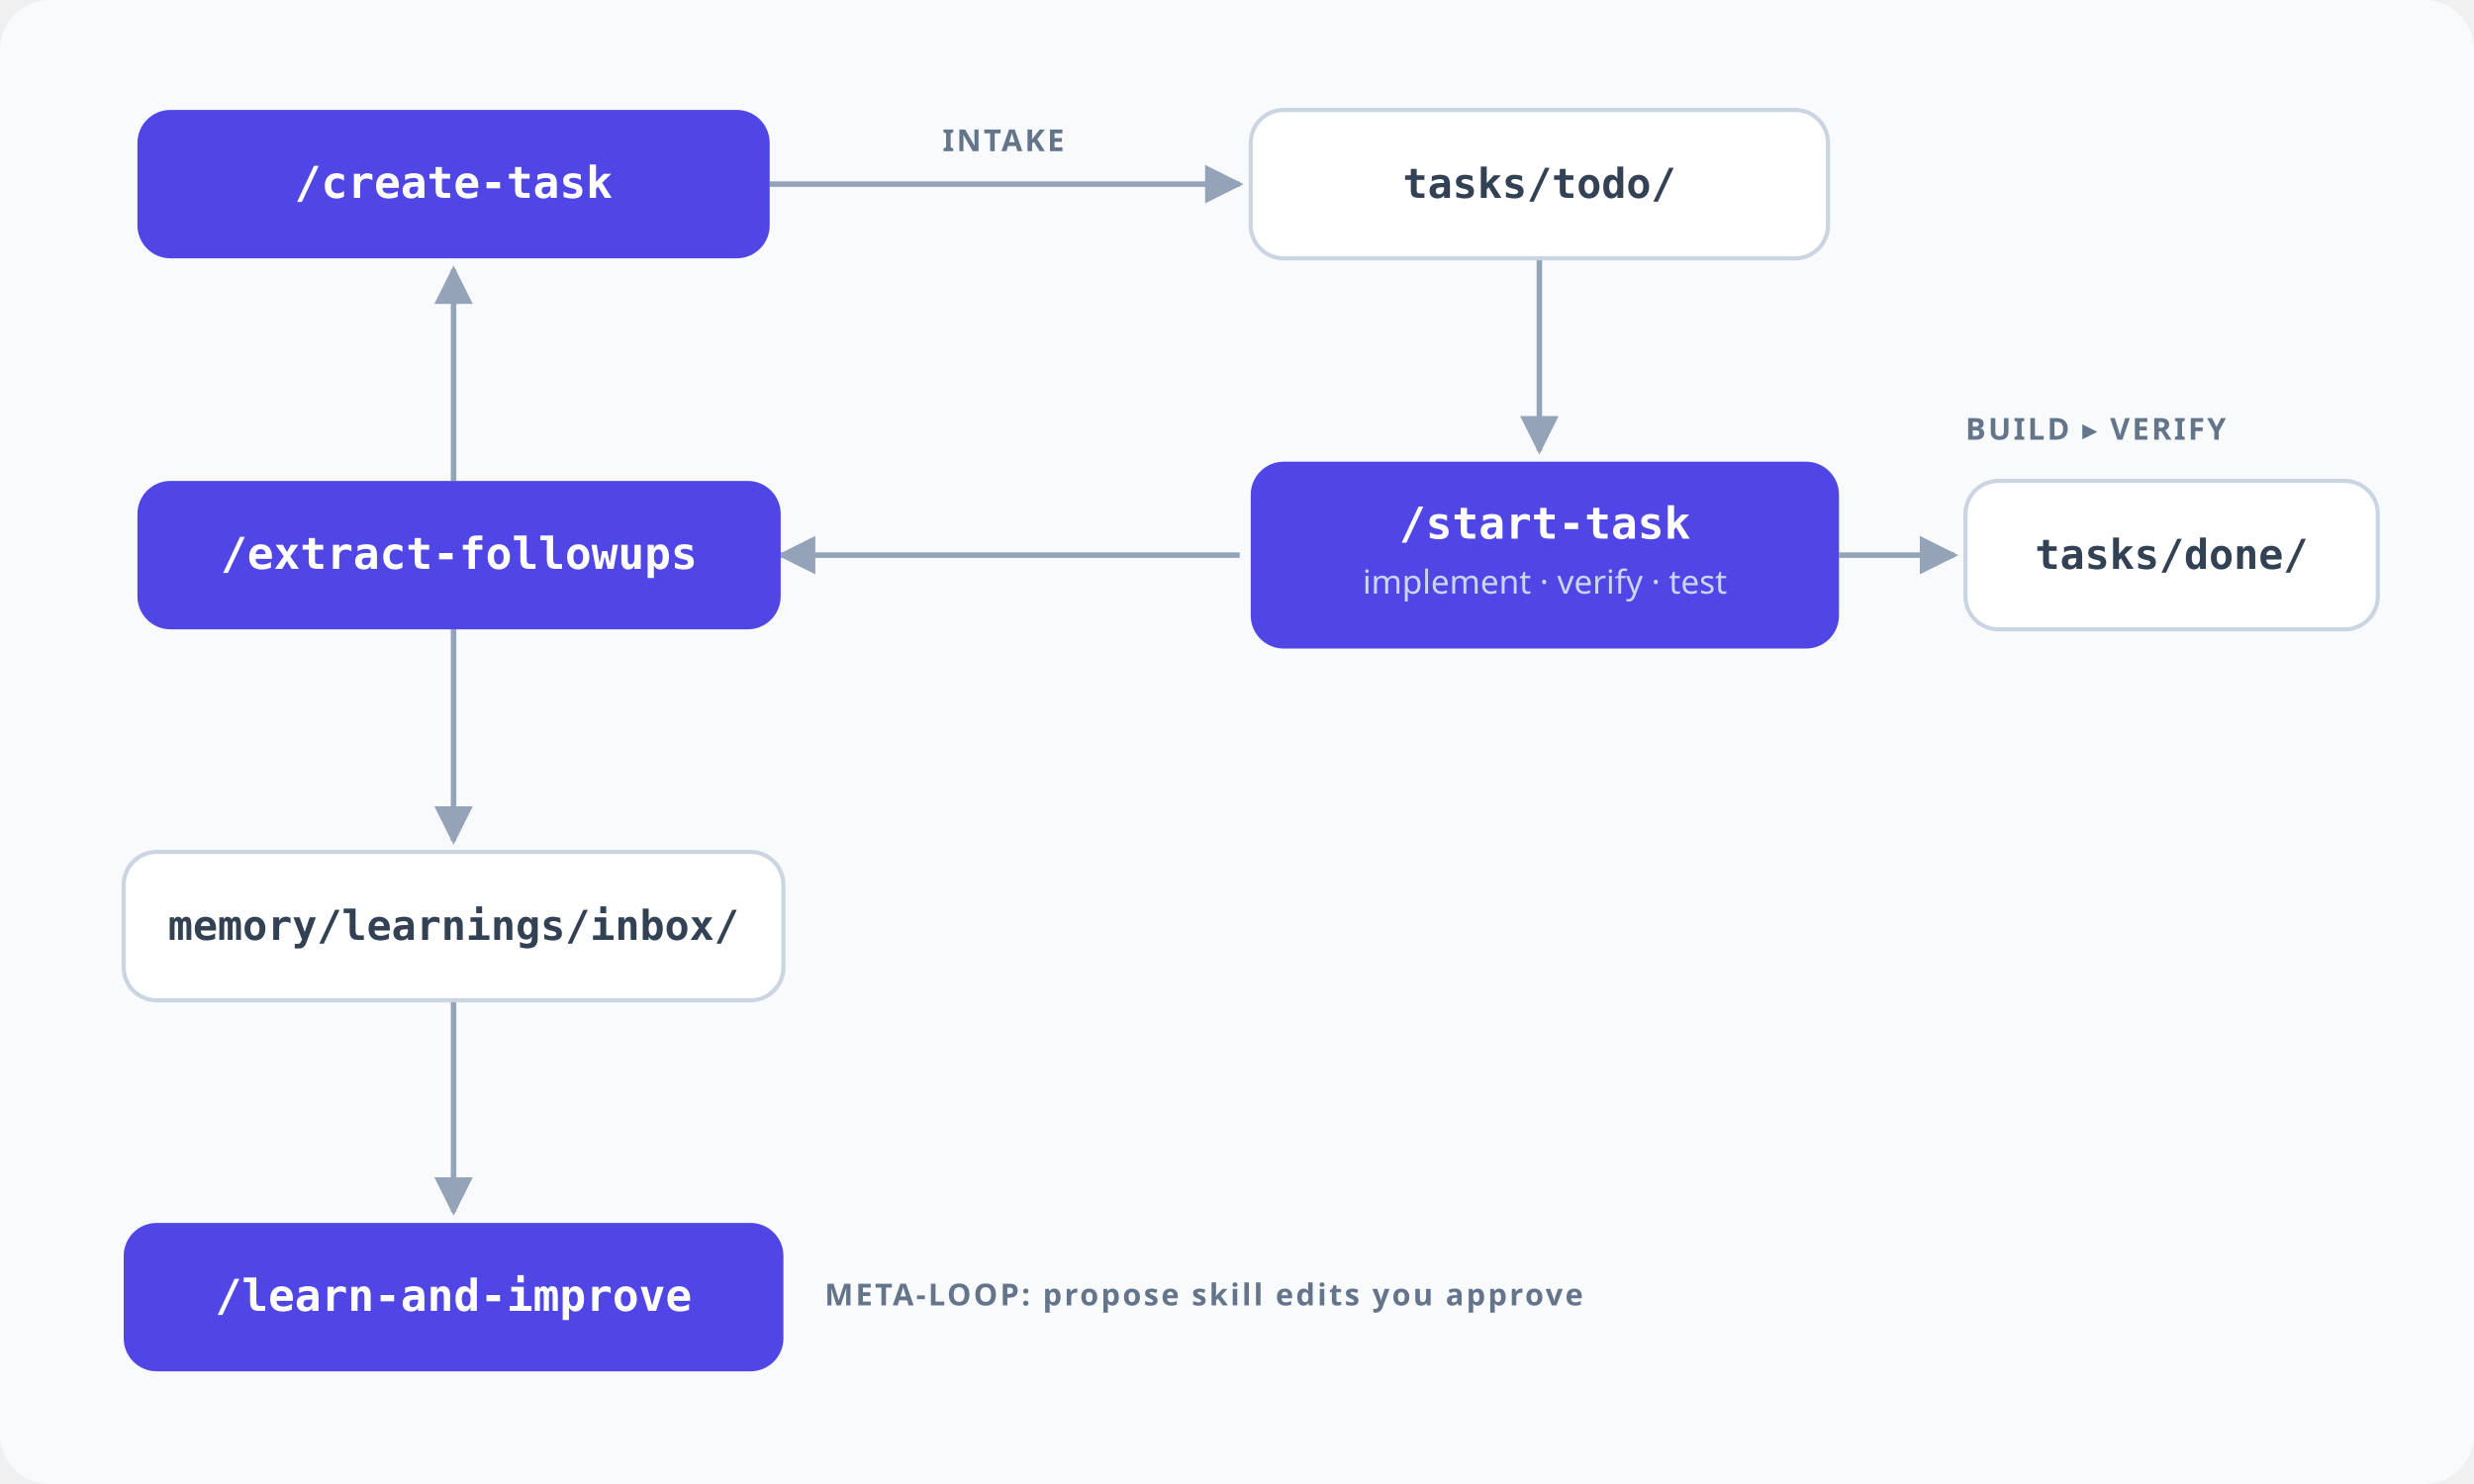
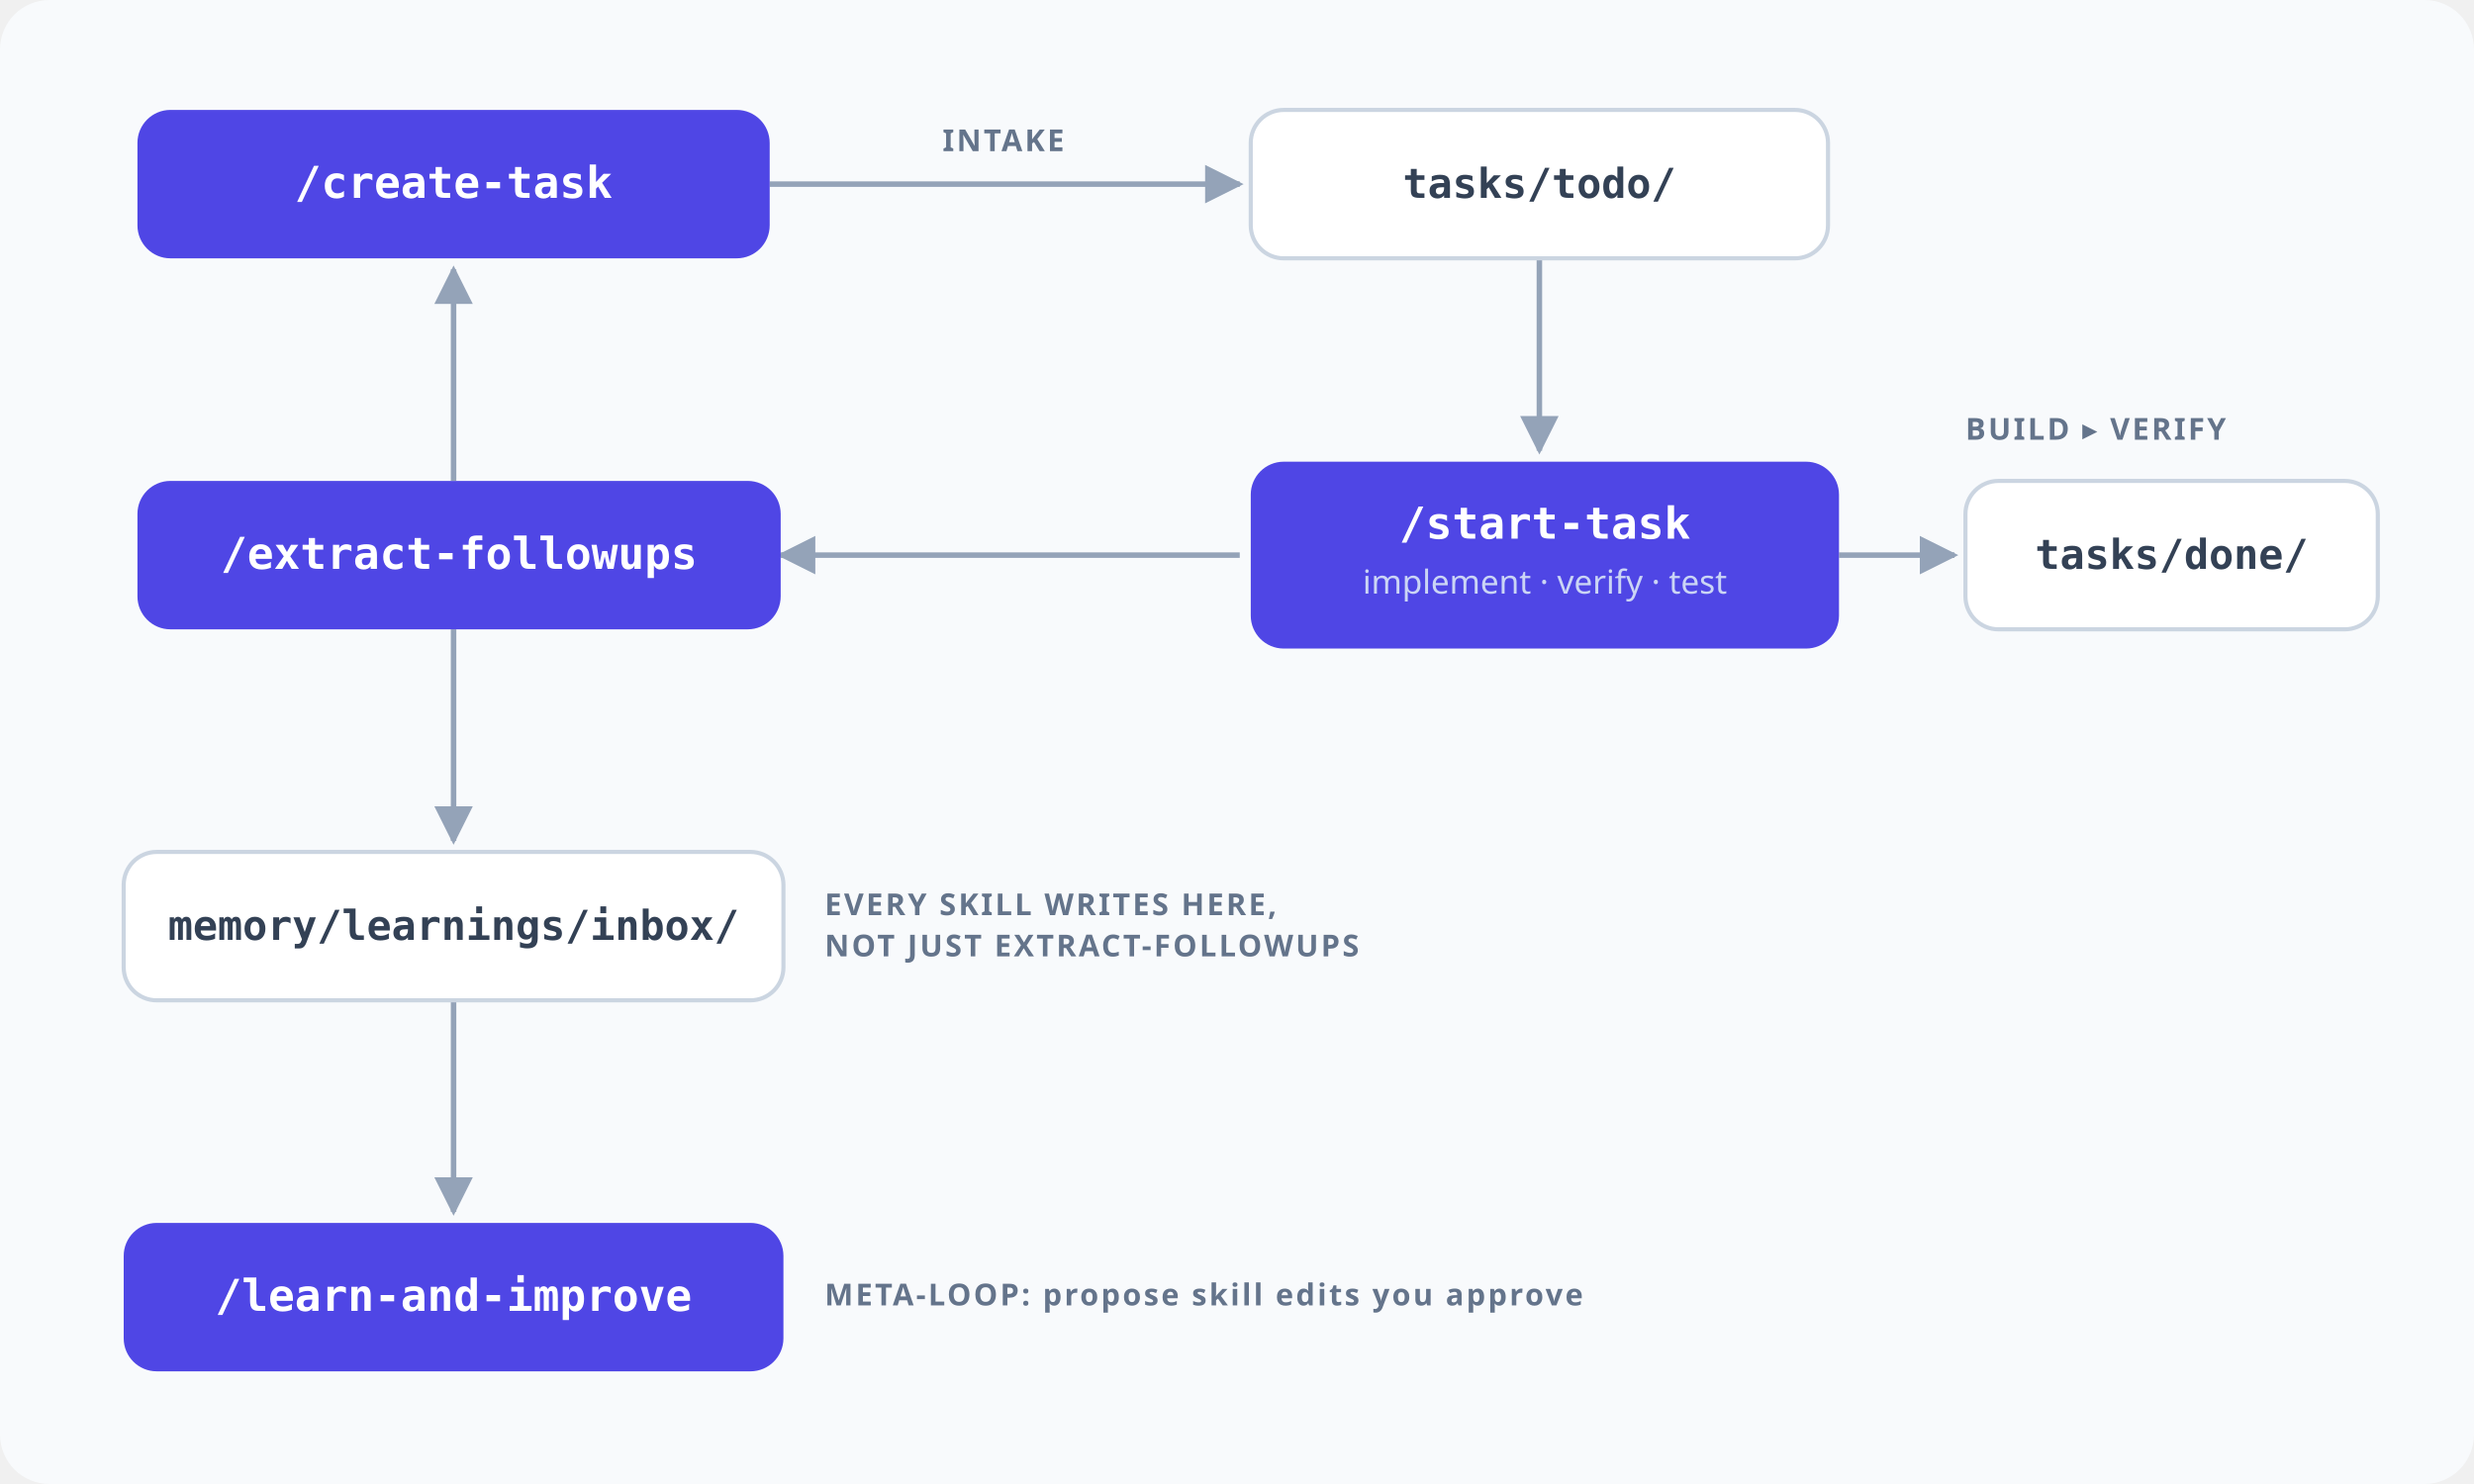
- <svg xmlns="http://www.w3.org/2000/svg" viewBox="0 0 900 540" width="900" height="540" role="img" aria-label="The agentic-loop cycle: create-task feeds tasks/todo, start-task implements and verifies into tasks/done, extract-followups routes work back to create-task and into memory/learnings, which learn-and-improve drains back into the skills.">
+ <svg xmlns="http://www.w3.org/2000/svg" viewBox="0 0 900 540" width="900" height="540" role="img" aria-label="The agentic-loop cycle: create-task feeds tasks/todo, start-task implements and verifies into tasks/done, extract-followups routes a finished task's follow-ups back to create-task and into memory/learnings/inbox. Every skill writes to that inbox directly too, the moment its own run goes sideways. learn-and-improve drains the inbox back into the skills.">
  <defs>
    <marker id="arrow" viewBox="0 0 10 10" refX="9" refY="5" markerWidth="7" markerHeight="7" orient="auto-start-reverse">
      <path d="M0,0 L10,5 L0,10 z" fill="#94a3b8" />
    </marker>
    <style>
      .bg     { fill: #f8fafc; }
      .skill  { fill: #4f46e5; }
      .skill-t{ fill: #ffffff; font: 600 16px ui-monospace, "SFMono-Regular", Menlo, Consolas, monospace; }
      .dir    { fill: #ffffff; stroke: #cbd5e1; stroke-width: 1.5; }
      .dir-t  { fill: #334155; font: 600 15px ui-monospace, "SFMono-Regular", Menlo, Consolas, monospace; }
      .sub    { fill: #cbd5f5; font: 500 12px ui-sans-serif, system-ui, sans-serif; }
      .edge   { stroke: #94a3b8; stroke-width: 2; fill: none; }
      .cap    { fill: #64748b; font: 600 11px ui-sans-serif, system-ui, sans-serif; letter-spacing: .08em; }
    </style>
  </defs>
  <rect class="bg" x="0" y="0" width="900" height="540" rx="18" />
  <path class="edge" d="M280,67 L451,67" marker-end="url(#arrow)" />
  <path class="edge" d="M560,94 L560,164" marker-end="url(#arrow)" />
  <path class="edge" d="M451,202 L284,202" marker-end="url(#arrow)" />
  <path class="edge" d="M669,202 L711,202" marker-end="url(#arrow)" />
  <path class="edge" d="M165,175 L165,98" marker-end="url(#arrow)" />
  <path class="edge" d="M165,229 L165,306" marker-end="url(#arrow)" />
  <path class="edge" d="M165,364 L165,441" marker-end="url(#arrow)" />
  <rect class="skill" x="50" y="40" width="230" height="54" rx="12" />
  <text class="skill-t" x="165" y="72" text-anchor="middle">/create-task</text>
  <rect class="dir" x="455" y="40" width="210" height="54" rx="12" />
  <text class="dir-t" x="560" y="72" text-anchor="middle">tasks/todo/</text>
  <rect class="skill" x="455" y="168" width="214" height="68" rx="12" />
  <text class="skill-t" x="562" y="196" text-anchor="middle">/start-task</text>
  <text class="sub" x="562" y="216" text-anchor="middle">implement · verify · test</text>
  <rect class="dir" x="715" y="175" width="150" height="54" rx="12" />
  <text class="dir-t" x="790" y="207" text-anchor="middle">tasks/done/</text>
  <rect class="skill" x="50" y="175" width="234" height="54" rx="12" />
  <text class="skill-t" x="167" y="207" text-anchor="middle">/extract-followups</text>
  <rect class="dir" x="45" y="310" width="240" height="54" rx="12" />
  <text class="dir-t" x="165" y="342" text-anchor="middle">memory/learnings/inbox/</text>
  <rect class="skill" x="45" y="445" width="240" height="54" rx="12" />
  <text class="skill-t" x="165" y="477" text-anchor="middle">/learn-and-improve</text>
  <text class="cap" x="365" y="55" text-anchor="middle">INTAKE</text>
  <text class="cap" x="715" y="160" text-anchor="start">BUILD ▸ VERIFY</text>
+   <text class="cap" x="300" y="333" text-anchor="start">EVERY SKILL WRITES HERE,</text>
+   <text class="cap" x="300" y="348" text-anchor="start">NOT JUST EXTRACT-FOLLOWUPS</text>
  <text class="cap" x="300" y="475" text-anchor="start">META-LOOP: propose skill edits you approve</text>
</svg>
